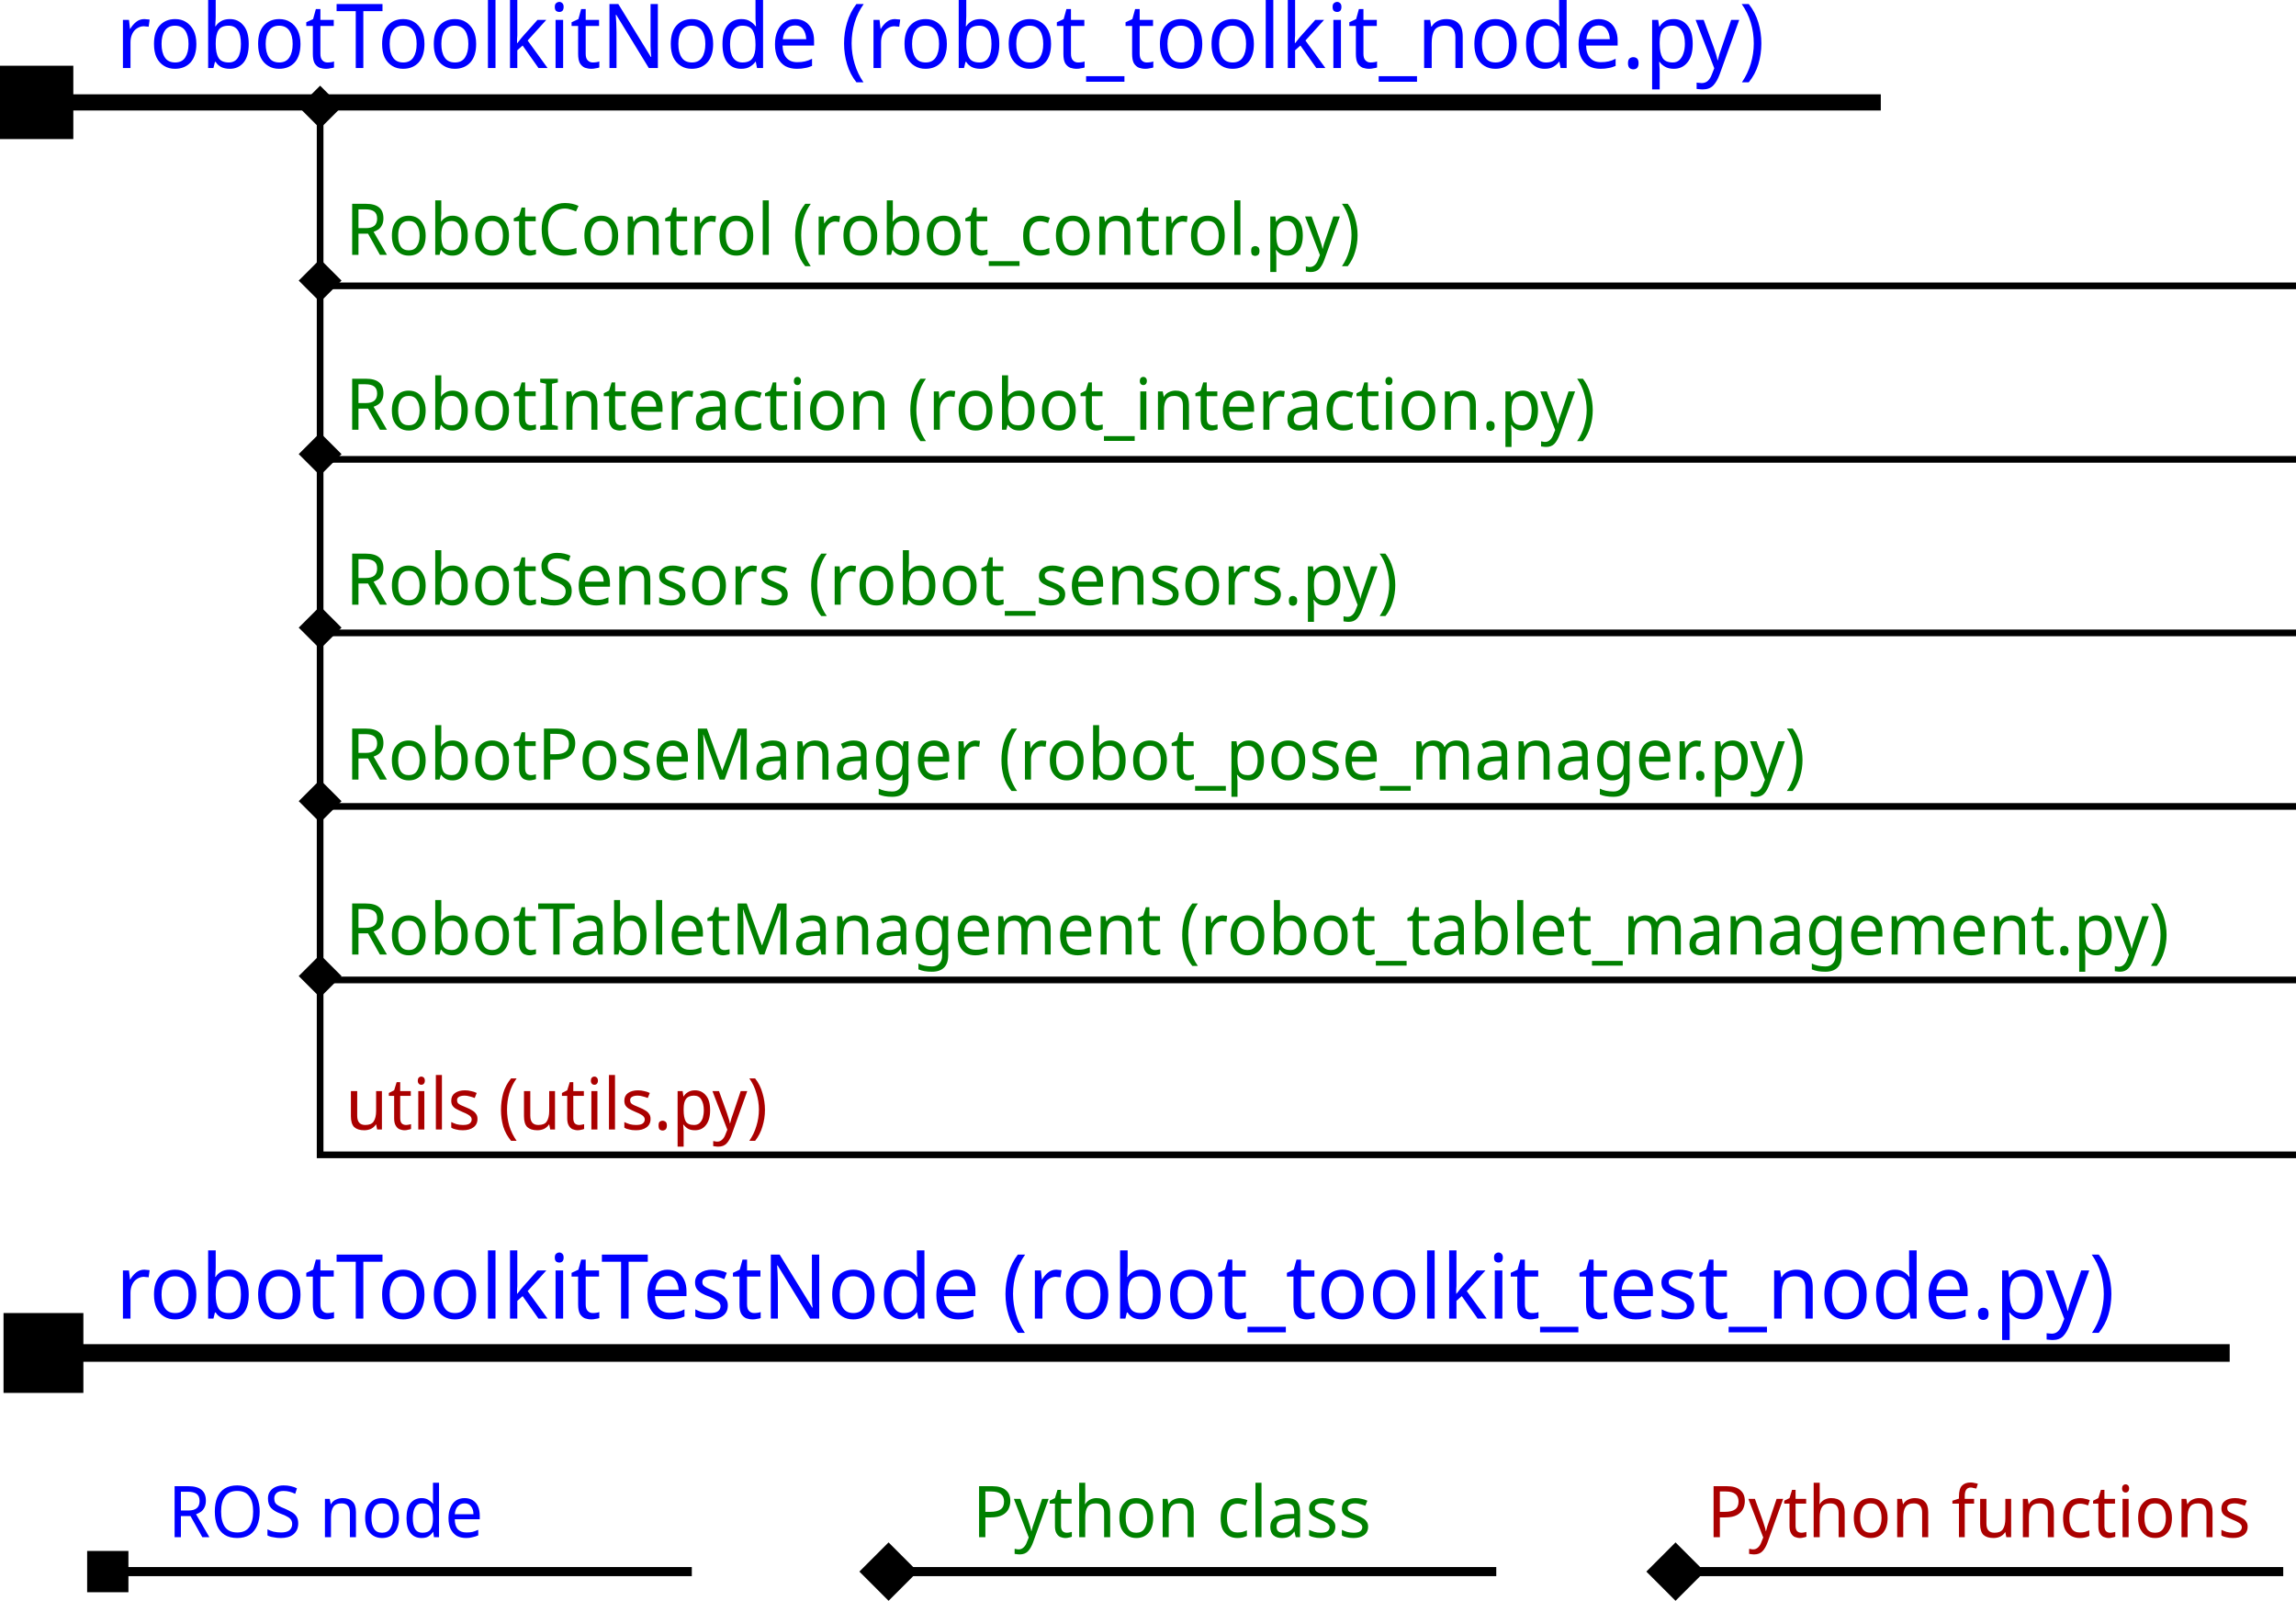
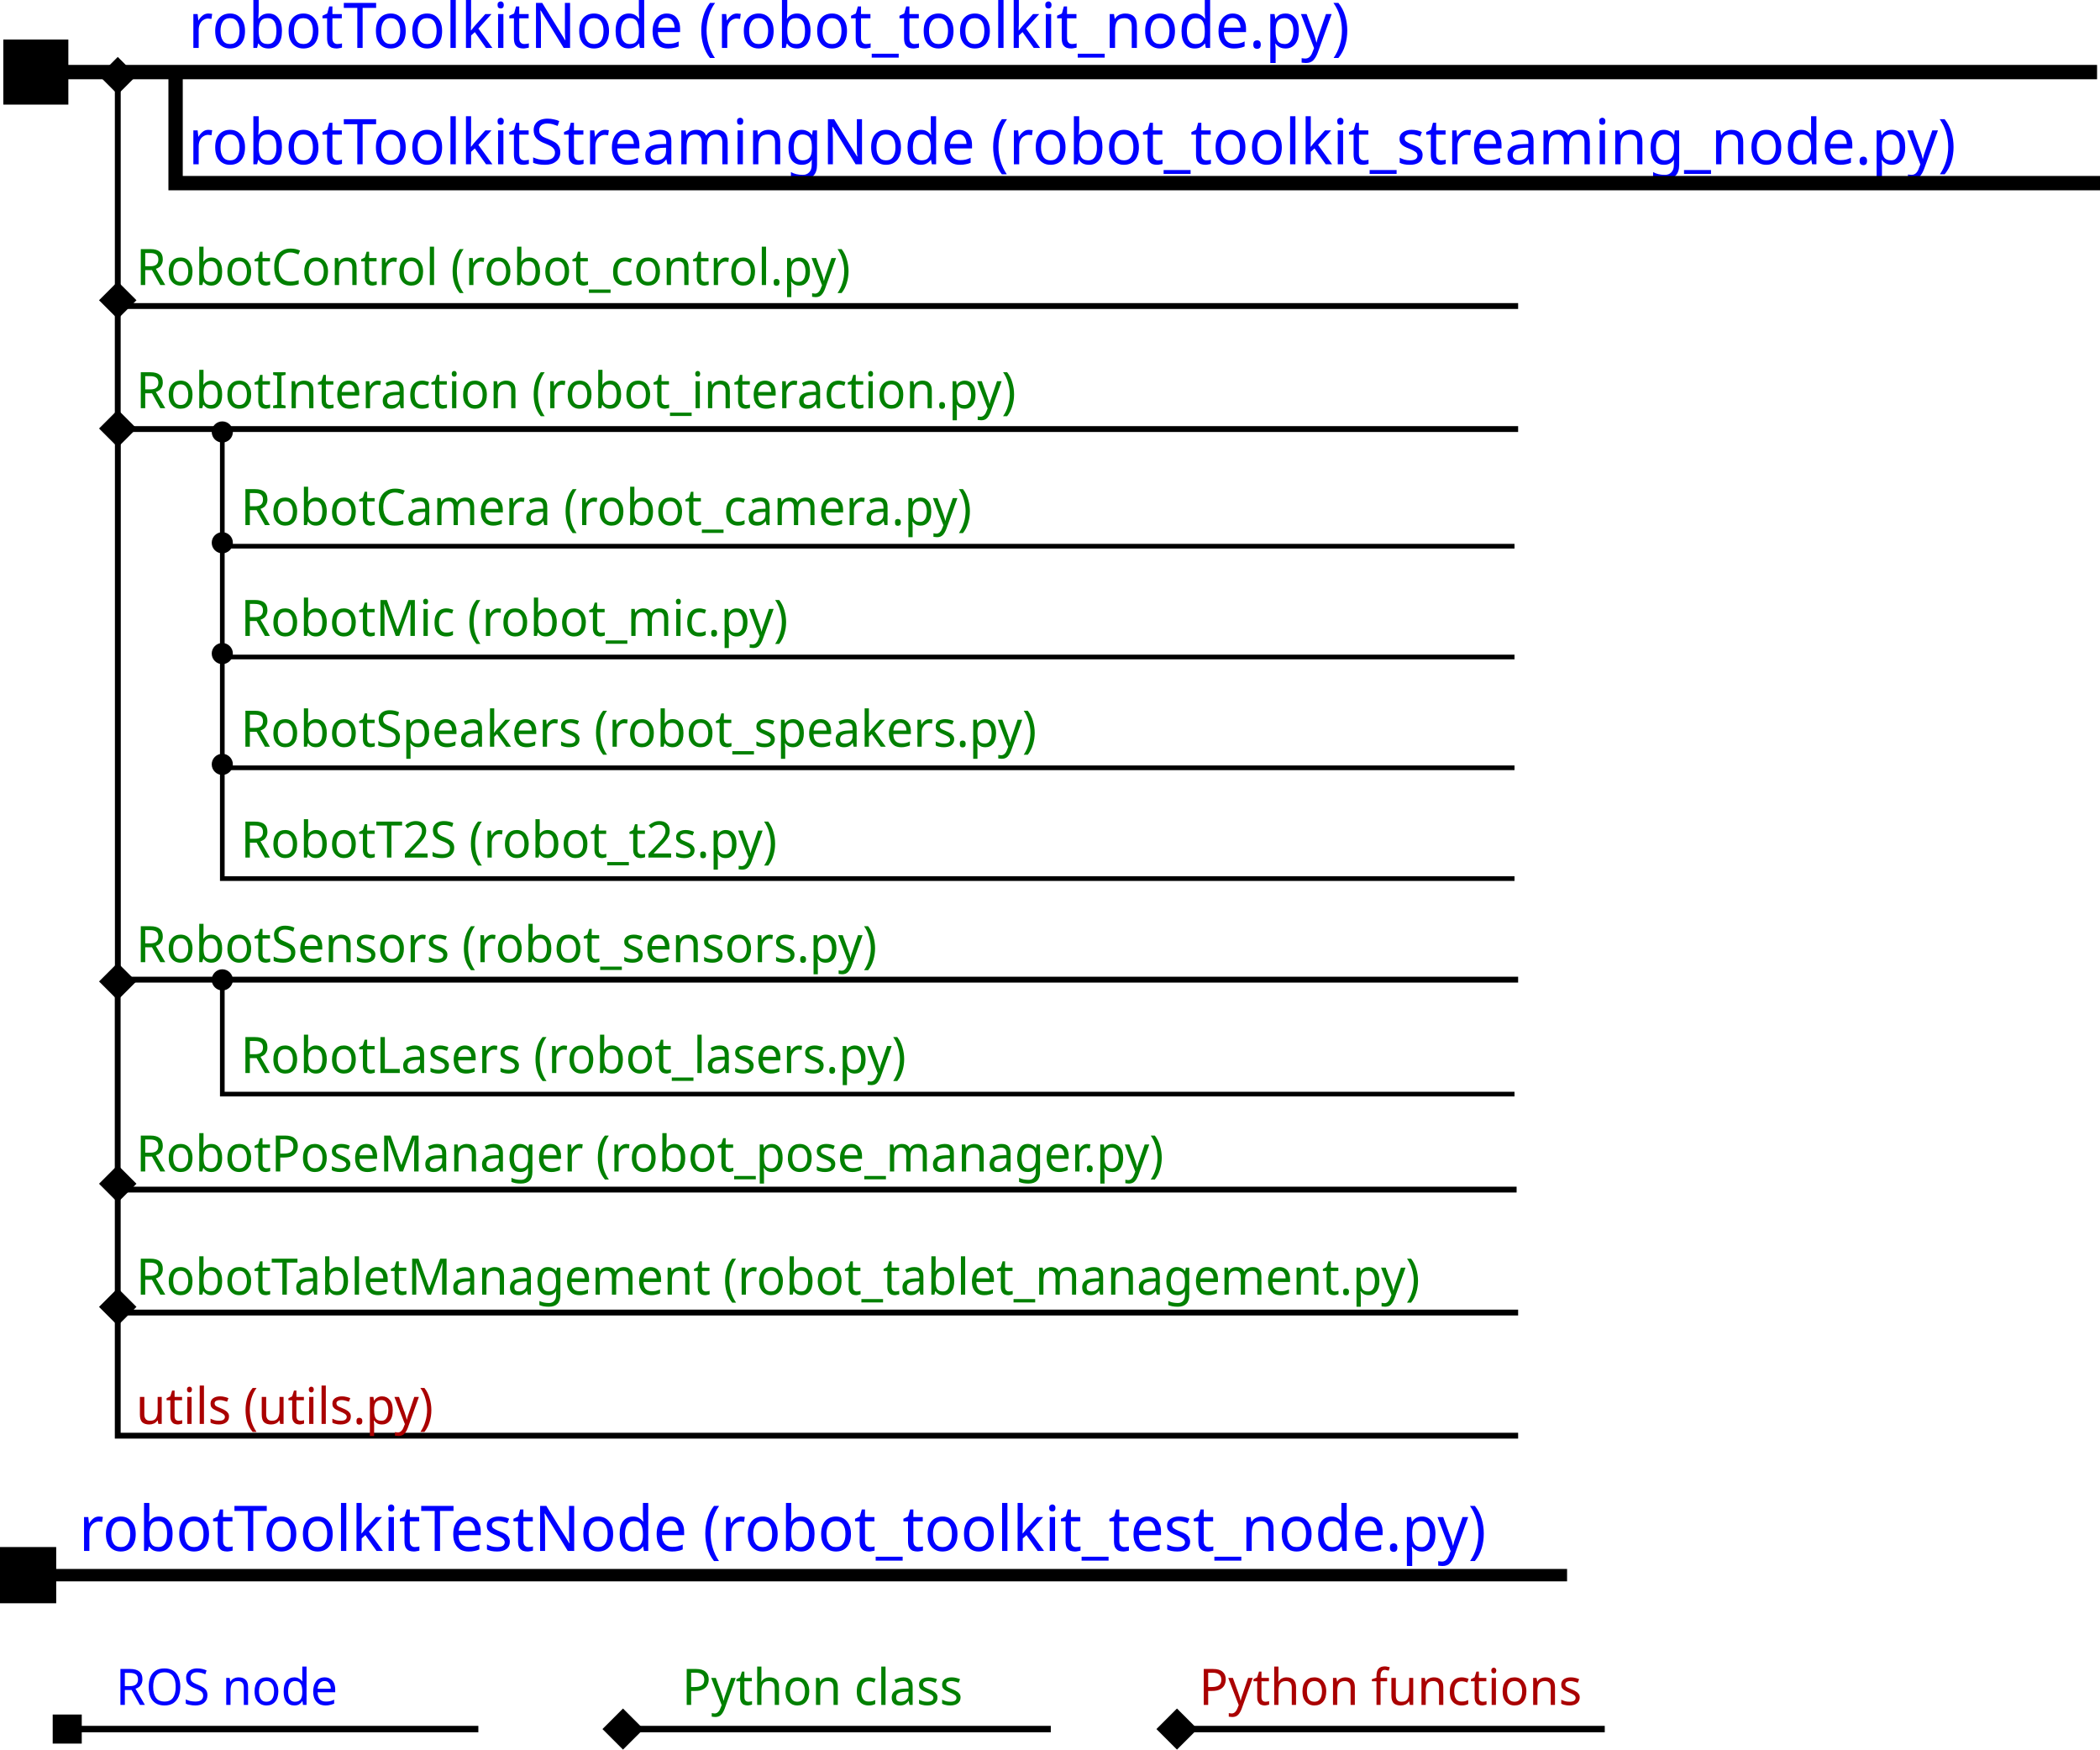
- <svg xmlns="http://www.w3.org/2000/svg" width="138.949mm" height="96.862mm" viewBox="0 0 138.949 96.862" version="1.1" id="svg8">
+ <svg xmlns="http://www.w3.org/2000/svg" width="180.538mm" height="150.39mm" viewBox="0 0 180.538 150.39" version="1.1" id="svg8">
  <defs id="defs2">
+     <marker style="overflow:visible" id="marker5627" refX="0" refY="0" orient="auto">
+       <path transform="matrix(0.4,0,0,0.4,-2.6,0)" style="fill:#000000;fill-opacity:1;fill-rule:evenodd;stroke:#000000;stroke-width:1pt;stroke-opacity:1" d="M 0,-7.071 -7.071,0 0,7.071 7.071,0 Z" id="path5625" />
+     </marker>
+     <marker style="overflow:visible" id="marker4415" refX="0" refY="0" orient="auto">
+       <path transform="matrix(0.4,0,0,0.4,2.96,0.4)" style="fill:#000000;fill-opacity:1;fill-rule:evenodd;stroke:#000000;stroke-width:1pt;stroke-opacity:1" d="m -2.5,-1 c 0,2.76 -2.24,5 -5,5 -2.76,0 -5,-2.24 -5,-5 0,-2.76 2.24,-5 5,-5 2.76,0 5,2.24 5,5 z" id="path4413" />
+     </marker>
+     <marker style="overflow:visible" id="marker3469" refX="0" refY="0" orient="auto">
+       <path transform="matrix(0.4,0,0,0.4,2.96,0.4)" style="fill:#000000;fill-opacity:1;fill-rule:evenodd;stroke:#000000;stroke-width:1pt;stroke-opacity:1" d="m -2.5,-1 c 0,2.76 -2.24,5 -5,5 -2.76,0 -5,-2.24 -5,-5 0,-2.76 2.24,-5 5,-5 2.76,0 5,2.24 5,5 z" id="path3467" />
+     </marker>
+     <marker orient="auto" refY="0" refX="0" id="marker3195" style="overflow:visible">
+       <path id="path3193" d="m -2.5,-1 c 0,2.76 -2.24,5 -5,5 -2.76,0 -5,-2.24 -5,-5 0,-2.76 2.24,-5 5,-5 2.76,0 5,2.24 5,5 z" style="fill:#000000;fill-opacity:1;fill-rule:evenodd;stroke:#000000;stroke-width:1pt;stroke-opacity:1" transform="matrix(0.4,0,0,0.4,2.96,0.4)" />
+     </marker>
+     <marker style="overflow:visible" id="marker2933" refX="0" refY="0" orient="auto">
+       <path transform="matrix(0.4,0,0,0.4,2.96,0.4)" style="fill:#000000;fill-opacity:1;fill-rule:evenodd;stroke:#000000;stroke-width:1pt;stroke-opacity:1" d="m -2.5,-1 c 0,2.76 -2.24,5 -5,5 -2.76,0 -5,-2.24 -5,-5 0,-2.76 2.24,-5 5,-5 2.76,0 5,2.24 5,5 z" id="path2931" />
+     </marker>
+     <marker orient="auto" refY="0" refX="0" id="marker2257" style="overflow:visible">
+       <path id="path2255" d="M 0,-7.071 -7.071,0 0,7.071 7.071,0 Z" style="fill:#000000;fill-opacity:1;fill-rule:evenodd;stroke:#000000;stroke-width:1pt;stroke-opacity:1" transform="matrix(0.4,0,0,0.4,-2.6,0)" />
+     </marker>
+     <marker style="overflow:visible" id="marker1479" refX="0" refY="0" orient="auto">
+       <path transform="matrix(0.4,0,0,0.4,-2.6,0)" style="fill:#000000;fill-opacity:1;fill-rule:evenodd;stroke:#000000;stroke-width:1pt;stroke-opacity:1" d="M 0,-7.071 -7.071,0 0,7.071 7.071,0 Z" id="path1477" />
+     </marker>
+     <marker style="overflow:visible" id="marker973" refX="0" refY="0" orient="auto">
+       <path transform="scale(0.4)" style="fill:#000000;fill-opacity:1;fill-rule:evenodd;stroke:#000000;stroke-width:1pt;stroke-opacity:1" d="M -5,-5 V 5 H 5 V -5 Z" id="path971" />
+     </marker>
    <marker style="overflow:visible" id="marker1626" refX="0" refY="0" orient="auto">
      <path transform="scale(0.4)" style="fill:#000000;fill-opacity:1;fill-rule:evenodd;stroke:#000000;stroke-width:1pt;stroke-opacity:1" d="M -5,-5 V 5 H 5 V -5 Z" id="path1624" />
    </marker>
    <marker style="overflow:visible" id="marker1148" refX="0" refY="0" orient="auto">
      <path transform="matrix(0.4,0,0,0.4,-2.6,0)" style="fill:#000000;fill-opacity:1;fill-rule:evenodd;stroke:#000000;stroke-width:1pt;stroke-opacity:1" d="M 0,-7.071 -7.071,0 0,7.071 7.071,0 Z" id="path1146" />
    </marker>
    <marker style="overflow:visible" id="marker946" refX="0" refY="0" orient="auto">
      <path transform="matrix(0.4,0,0,0.4,-2.6,0)" style="fill:#000000;fill-opacity:1;fill-rule:evenodd;stroke:#000000;stroke-width:1pt;stroke-opacity:1" d="M 0,-7.071 -7.071,0 0,7.071 7.071,0 Z" id="path944" />
    </marker>
    <marker orient="auto" refY="0" refX="0" id="marker4286" style="overflow:visible">
      <path id="path4284" d="M 0,-7.071 -7.071,0 0,7.071 7.071,0 Z" style="fill:#000000;fill-opacity:1;fill-rule:evenodd;stroke:#000000;stroke-width:1pt;stroke-opacity:1" transform="matrix(0.4,0,0,0.4,-2.6,0)" />
    </marker>
    <marker orient="auto" refY="0" refX="0" id="marker3792" style="overflow:visible">
      <path id="path3790" d="M -5,-5 V 5 H 5 V -5 Z" style="fill:#000000;fill-opacity:1;fill-rule:evenodd;stroke:#000000;stroke-width:1pt;stroke-opacity:1" transform="scale(0.4)" />
-     </marker>
-     <marker style="overflow:visible" id="marker2970" refX="0" refY="0" orient="auto">
-       <path transform="scale(0.4)" style="fill:#000000;fill-opacity:1;fill-rule:evenodd;stroke:#000000;stroke-width:1pt;stroke-opacity:1" d="M -5,-5 V 5 H 5 V -5 Z" id="path2968" />
    </marker>
    <marker orient="auto" refY="0" refX="0" id="marker2628" style="overflow:visible">
      <path id="path2626" d="M 0,-7.071 -7.071,0 0,7.071 7.071,0 Z" style="fill:#000000;fill-opacity:1;fill-rule:evenodd;stroke:#000000;stroke-width:1pt;stroke-opacity:1" transform="matrix(0.4,0,0,0.4,-2.6,0)" />
    </marker>
    <marker style="overflow:visible" id="marker2448" refX="0" refY="0" orient="auto">
      <path transform="matrix(0.4,0,0,0.4,-2.6,0)" style="fill:#000000;fill-opacity:1;fill-rule:evenodd;stroke:#000000;stroke-width:1pt;stroke-opacity:1" d="M 0,-7.071 -7.071,0 0,7.071 7.071,0 Z" id="path2446" />
    </marker>
    <marker orient="auto" refY="0" refX="0" id="marker2280" style="overflow:visible">
      <path id="path2278" d="M 0,-7.071 -7.071,0 0,7.071 7.071,0 Z" style="fill:#000000;fill-opacity:1;fill-rule:evenodd;stroke:#000000;stroke-width:1pt;stroke-opacity:1" transform="matrix(0.4,0,0,0.4,-2.6,0)" />
    </marker>
    <marker style="overflow:visible" id="marker2088" refX="0" refY="0" orient="auto">
      <path transform="matrix(0.4,0,0,0.4,-2.6,0)" style="fill:#000000;fill-opacity:1;fill-rule:evenodd;stroke:#000000;stroke-width:1pt;stroke-opacity:1" d="M 0,-7.071 -7.071,0 0,7.071 7.071,0 Z" id="path2086" />
    </marker>
    <marker orient="auto" refY="0" refX="0" id="DiamondMend" style="overflow:visible">
      <path id="path914" d="M 0,-7.071 -7.071,0 0,7.071 7.071,0 Z" style="fill:#000000;fill-opacity:1;fill-rule:evenodd;stroke:#000000;stroke-width:1pt;stroke-opacity:1" transform="matrix(0.4,0,0,0.4,-2.6,0)" />
    </marker>
    <marker orient="auto" refY="0" refX="0" id="SquareM" style="overflow:visible">
      <path id="path887" d="M -5,-5 V 5 H 5 V -5 Z" style="fill:#000000;fill-opacity:1;fill-rule:evenodd;stroke:#000000;stroke-width:1pt;stroke-opacity:1" transform="scale(0.4)" />
    </marker>
    <marker orient="auto" refY="0" refX="0" id="SquareL" style="overflow:visible">
      <path id="path884" d="M -5,-5 V 5 H 5 V -5 Z" style="fill:#000000;fill-opacity:1;fill-rule:evenodd;stroke:#000000;stroke-width:1pt;stroke-opacity:1" transform="scale(0.8)" />
    </marker>
    <marker orient="auto" refY="0" refX="0" id="DotM" style="overflow:visible">
      <path id="path878" d="m -2.5,-1 c 0,2.76 -2.24,5 -5,5 -2.76,0 -5,-2.24 -5,-5 0,-2.76 2.24,-5 5,-5 2.76,0 5,2.24 5,5 z" style="fill:#000000;fill-opacity:1;fill-rule:evenodd;stroke:#000000;stroke-width:1pt;stroke-opacity:1" transform="matrix(0.4,0,0,0.4,2.96,0.4)" />
    </marker>
    <marker orient="auto" refY="0" refX="0" id="DotL" style="overflow:visible">
      <path id="path875" d="m -2.5,-1 c 0,2.76 -2.24,5 -5,5 -2.76,0 -5,-2.24 -5,-5 0,-2.76 2.24,-5 5,-5 2.76,0 5,2.24 5,5 z" style="fill:#000000;fill-opacity:1;fill-rule:evenodd;stroke:#000000;stroke-width:1pt;stroke-opacity:1" transform="matrix(0.8,0,0,0.8,5.92,0.8)" />
    </marker>
  </defs>
-   <g id="layer1" transform="translate(-28.66489,-10.43765)">
-     <path style="fill:none;stroke:#000000;stroke-width:0.979;stroke-linecap:butt;stroke-linejoin:miter;stroke-miterlimit:4;stroke-dasharray:none;stroke-opacity:1;marker-start:url(#SquareM)" d="M 30.883,16.634 H 142.487" id="path812" />
-     <text xml:space="preserve" style="font-style:normal;font-variant:normal;font-weight:normal;font-stretch:normal;font-size:5.292px;line-height:1.25;font-family:sans-serif;-inkscape-font-specification:'sans-serif, Normal';font-variant-ligatures:normal;font-variant-caps:normal;font-variant-numeric:normal;font-feature-settings:normal;text-align:start;letter-spacing:0px;word-spacing:0px;writing-mode:lr-tb;text-anchor:start;fill:#0000ff;fill-opacity:1;stroke:none;stroke-width:0.157" x="36.519" y="14.213" id="text1274" transform="scale(0.9765095,1.024056)">
-       <tspan id="tspan1540" x="36.519" y="14.213">robotToolkitNode (robot_toolkit_node.py)</tspan>
+   <g id="layer1" transform="translate(-28.87938,-10.88489)">
+     <path style="fill:none;stroke:#000000;stroke-width:1.233;stroke-linecap:butt;stroke-linejoin:miter;stroke-miterlimit:4;stroke-dasharray:none;stroke-opacity:1;marker-start:url(#SquareM)" d="M 31.96,17.081 H 209.165" id="path812" />
+     <text xml:space="preserve" style="font-style:normal;font-variant:normal;font-weight:normal;font-stretch:normal;font-size:5.293px;line-height:1.25;font-family:sans-serif;-inkscape-font-specification:'sans-serif, Normal';font-variant-ligatures:normal;font-variant-caps:normal;font-variant-numeric:normal;font-feature-settings:normal;text-align:start;letter-spacing:0px;word-spacing:0px;writing-mode:lr-tb;text-anchor:start;fill:#0000ff;fill-opacity:1;stroke:none;stroke-width:0.157" x="46.133" y="14.653" id="text1274" transform="scale(0.9767509,1.023802)">
+       <tspan id="tspan1540" x="46.133" y="14.653" style="stroke-width:0.157">robotToolkitNode (robot_toolkit_node.py)</tspan>
    </text>
-     <path style="fill:none;stroke:#000000;stroke-width:0.404px;stroke-linecap:butt;stroke-linejoin:miter;stroke-opacity:1;marker-start:url(#DiamondMend)" d="m 48.038,17.967 v 9.767 H 167.614" id="path1530" />
-     <text transform="scale(0.9765095,1.024056)" id="text1534" y="25.252" x="50.774" style="font-style:normal;font-variant:normal;font-weight:normal;font-stretch:normal;font-size:4.233px;line-height:1.25;font-family:sans-serif;-inkscape-font-specification:'sans-serif, Normal';font-variant-ligatures:normal;font-variant-caps:normal;font-variant-numeric:normal;font-feature-settings:normal;text-align:start;letter-spacing:0px;word-spacing:0px;writing-mode:lr-tb;text-anchor:start;fill:#008000;fill-opacity:1;stroke:none;stroke-width:0.157" xml:space="preserve">
-       <tspan id="tspan1538" x="50.774" y="25.252">RobotControl (robot_control.py)</tspan>
+     <path style="fill:none;stroke:#000000;stroke-width:0.503;stroke-linecap:butt;stroke-linejoin:miter;stroke-miterlimit:4;stroke-dasharray:none;stroke-opacity:1;marker-start:url(#DiamondMend)" d="M 39.005,18.698 V 37.19 h 120.389" id="path1530" />
+     <text transform="scale(0.9765095,1.024056)" id="text1534" y="34.553" x="41.562" style="font-style:normal;font-variant:normal;font-weight:normal;font-stretch:normal;font-size:4.233px;line-height:1.25;font-family:sans-serif;-inkscape-font-specification:'sans-serif, Normal';font-variant-ligatures:normal;font-variant-caps:normal;font-variant-numeric:normal;font-feature-settings:normal;text-align:start;letter-spacing:0px;word-spacing:0px;writing-mode:lr-tb;text-anchor:start;fill:#008000;fill-opacity:1;stroke:none;stroke-width:0.157" xml:space="preserve">
+       <tspan id="tspan1538" x="41.562" y="34.553">RobotControl (robot_control.py)</tspan>
    </text>
-     <path id="path2080" d="M 48.038,28.466 V 38.233 H 167.614" style="fill:none;stroke:#000000;stroke-width:0.404px;stroke-linecap:butt;stroke-linejoin:miter;stroke-opacity:1;marker-start:url(#marker2088)" />
-     <text xml:space="preserve" style="font-style:normal;font-variant:normal;font-weight:normal;font-stretch:normal;font-size:4.233px;line-height:1.25;font-family:sans-serif;-inkscape-font-specification:'sans-serif, Normal';font-variant-ligatures:normal;font-variant-caps:normal;font-variant-numeric:normal;font-feature-settings:normal;text-align:start;letter-spacing:0px;word-spacing:0px;writing-mode:lr-tb;text-anchor:start;fill:#008000;fill-opacity:1;stroke:none;stroke-width:0.157" x="50.774" y="35.587" id="text2084" transform="scale(0.9765095,1.024056)">
-       <tspan id="tspan2258" x="50.774" y="35.587">RobotInteraction (robot_interaction.py)</tspan>
+     <path id="path2080" d="m 39.002,37.999 v 9.766 H 159.394" style="fill:none;stroke:#000000;stroke-width:0.502;stroke-linecap:butt;stroke-linejoin:miter;stroke-miterlimit:4;stroke-dasharray:none;stroke-opacity:1;marker-start:url(#marker2088)" />
+     <text xml:space="preserve" style="font-style:normal;font-variant:normal;font-weight:normal;font-stretch:normal;font-size:4.233px;line-height:1.25;font-family:sans-serif;-inkscape-font-specification:'sans-serif, Normal';font-variant-ligatures:normal;font-variant-caps:normal;font-variant-numeric:normal;font-feature-settings:normal;text-align:start;letter-spacing:0px;word-spacing:0px;writing-mode:lr-tb;text-anchor:start;fill:#008000;fill-opacity:1;stroke:none;stroke-width:0.157" x="41.562" y="44.888" id="text2084" transform="scale(0.9765095,1.024056)">
+       <tspan id="tspan2258" x="41.562" y="44.888">RobotInteraction (robot_interaction.py)</tspan>
    </text>
-     <path style="fill:none;stroke:#000000;stroke-width:0.404px;stroke-linecap:butt;stroke-linejoin:miter;stroke-opacity:1;marker-start:url(#marker2280)" d="m 48.038,38.966 v 9.767 H 167.614" id="path2272" />
-     <text transform="scale(0.9765095,1.024056)" id="text2276" y="45.921" x="50.774" style="font-style:normal;font-variant:normal;font-weight:normal;font-stretch:normal;font-size:4.233px;line-height:1.25;font-family:sans-serif;-inkscape-font-specification:'sans-serif, Normal';font-variant-ligatures:normal;font-variant-caps:normal;font-variant-numeric:normal;font-feature-settings:normal;text-align:start;letter-spacing:0px;word-spacing:0px;writing-mode:lr-tb;text-anchor:start;fill:#008000;fill-opacity:1;stroke:none;stroke-width:0.157" xml:space="preserve">
-       <tspan id="tspan2612" x="50.774" y="45.921">RobotSensors (robot_sensors.py)</tspan>
+     <path style="fill:none;stroke:#000000;stroke-width:0.504;stroke-linecap:butt;stroke-linejoin:miter;stroke-miterlimit:4;stroke-dasharray:none;stroke-opacity:1;marker-start:url(#marker2280)" d="M 39.011,49.027 V 95.092 H 159.394" id="path2272" />
+     <text transform="scale(0.9765095,1.024056)" id="text2276" y="91.394" x="41.562" style="font-style:normal;font-variant:normal;font-weight:normal;font-stretch:normal;font-size:4.233px;line-height:1.25;font-family:sans-serif;-inkscape-font-specification:'sans-serif, Normal';font-variant-ligatures:normal;font-variant-caps:normal;font-variant-numeric:normal;font-feature-settings:normal;text-align:start;letter-spacing:0px;word-spacing:0px;writing-mode:lr-tb;text-anchor:start;fill:#008000;fill-opacity:1;stroke:none;stroke-width:0.157" xml:space="preserve">
+       <tspan id="tspan2612" x="41.562" y="91.394">RobotSensors (robot_sensors.py)</tspan>
    </text>
-     <path id="path2440" d="m 48.038,49.466 v 9.767 H 167.614" style="fill:none;stroke:#000000;stroke-width:0.404px;stroke-linecap:butt;stroke-linejoin:miter;stroke-opacity:1;marker-start:url(#marker2448)" />
-     <text xml:space="preserve" style="font-style:normal;font-variant:normal;font-weight:normal;font-stretch:normal;font-size:4.233px;line-height:1.25;font-family:sans-serif;-inkscape-font-specification:'sans-serif, Normal';font-variant-ligatures:normal;font-variant-caps:normal;font-variant-numeric:normal;font-feature-settings:normal;text-align:start;letter-spacing:0px;word-spacing:0px;writing-mode:lr-tb;text-anchor:start;fill:#008000;fill-opacity:1;stroke:none;stroke-width:0.157" x="50.774" y="56.256" id="text2444" transform="scale(0.9765095,1.024056)">
-       <tspan id="tspan4372" x="50.774" y="56.256">RobotPoseManager (robot_pose_manager.py)</tspan>
+     <path id="path2440" d="m 38.997,96.549 v 16.589 H 159.263" style="fill:none;stroke:#000000;stroke-width:0.5;stroke-linecap:butt;stroke-linejoin:miter;stroke-miterlimit:4;stroke-dasharray:none;stroke-opacity:1;marker-start:url(#marker2448)" />
+     <text xml:space="preserve" style="font-style:normal;font-variant:normal;font-weight:normal;font-stretch:normal;font-size:4.233px;line-height:1.25;font-family:sans-serif;-inkscape-font-specification:'sans-serif, Normal';font-variant-ligatures:normal;font-variant-caps:normal;font-variant-numeric:normal;font-feature-settings:normal;text-align:start;letter-spacing:0px;word-spacing:0px;writing-mode:lr-tb;text-anchor:start;fill:#008000;fill-opacity:1;stroke:none;stroke-width:0.157" x="41.562" y="108.963" id="text2444" transform="scale(0.9765095,1.024056)">
+       <tspan id="tspan4372" x="41.562" y="108.963">RobotPoseManager (robot_pose_manager.py)</tspan>
    </text>
-     <path style="fill:none;stroke:#000000;stroke-width:0.404px;stroke-linecap:butt;stroke-linejoin:miter;stroke-opacity:1;marker-start:url(#marker2628)" d="m 48.038,59.966 v 9.767 H 167.614" id="path2620" />
-     <text transform="scale(0.9765095,1.024056)" id="text2624" y="66.591" x="50.774" style="font-style:normal;font-variant:normal;font-weight:normal;font-stretch:normal;font-size:4.233px;line-height:1.25;font-family:sans-serif;-inkscape-font-specification:'sans-serif, Normal';font-variant-ligatures:normal;font-variant-caps:normal;font-variant-numeric:normal;font-feature-settings:normal;text-align:start;letter-spacing:0px;word-spacing:0px;writing-mode:lr-tb;text-anchor:start;fill:#008000;fill-opacity:1;stroke:none;stroke-width:0.157" xml:space="preserve">
-       <tspan id="tspan2804" x="50.774" y="66.591">RobotTabletManagement (robot_tablet_management.py)</tspan>
+     <path style="fill:none;stroke:#000000;stroke-width:0.502;stroke-linecap:butt;stroke-linejoin:miter;stroke-miterlimit:4;stroke-dasharray:none;stroke-opacity:1;marker-start:url(#marker2628)" d="m 39.002,113.942 v 9.766 H 159.394" id="path2620" />
+     <text transform="scale(0.9765095,1.024056)" id="text2624" y="119.298" x="41.562" style="font-style:normal;font-variant:normal;font-weight:normal;font-stretch:normal;font-size:4.233px;line-height:1.25;font-family:sans-serif;-inkscape-font-specification:'sans-serif, Normal';font-variant-ligatures:normal;font-variant-caps:normal;font-variant-numeric:normal;font-feature-settings:normal;text-align:start;letter-spacing:0px;word-spacing:0px;writing-mode:lr-tb;text-anchor:start;fill:#008000;fill-opacity:1;stroke:none;stroke-width:0.157" xml:space="preserve">
+       <tspan id="tspan2804" x="41.562" y="119.298">RobotTabletManagement (robot_tablet_management.py)</tspan>
    </text>
-     <path id="path2962" d="M 35.188,105.534 H 70.532" style="fill:none;stroke:#000000;stroke-width:0.551;stroke-linecap:butt;stroke-linejoin:miter;stroke-miterlimit:4;stroke-dasharray:none;stroke-opacity:1;marker-start:url(#marker2970)" />
-     <text transform="scale(0.9765095,1.024056)" id="text2966" y="101.025" x="39.771" style="font-style:normal;font-variant:normal;font-weight:normal;font-stretch:normal;font-size:4.233px;line-height:1.25;font-family:sans-serif;-inkscape-font-specification:'sans-serif, Normal';font-variant-ligatures:normal;font-variant-caps:normal;font-variant-numeric:normal;font-feature-settings:normal;text-align:start;letter-spacing:0px;word-spacing:0px;writing-mode:lr-tb;text-anchor:start;fill:#0000ff;fill-opacity:1;stroke:none;stroke-width:0.157" xml:space="preserve">
-       <tspan id="tspan4270" x="39.771" y="101.025">ROS node</tspan>
+     <text transform="scale(0.9765095,1.024056)" id="text2966" y="153.732" x="39.771" style="font-style:normal;font-variant:normal;font-weight:normal;font-stretch:normal;font-size:4.233px;line-height:1.25;font-family:sans-serif;-inkscape-font-specification:'sans-serif, Normal';font-variant-ligatures:normal;font-variant-caps:normal;font-variant-numeric:normal;font-feature-settings:normal;text-align:start;letter-spacing:0px;word-spacing:0px;writing-mode:lr-tb;text-anchor:start;fill:#0000ff;fill-opacity:1;stroke:none;stroke-width:0.157" xml:space="preserve">
+       <tspan id="tspan4270" x="39.771" y="153.732">ROS node</tspan>
    </text>
-     <path style="fill:none;stroke:#000000;stroke-width:0.551;stroke-linecap:butt;stroke-linejoin:miter;stroke-miterlimit:4;stroke-dasharray:none;stroke-opacity:1;marker-start:url(#marker4286)" d="M 83.872,105.534 H 119.216" id="path3784" />
-     <text xml:space="preserve" style="font-style:normal;font-variant:normal;font-weight:normal;font-stretch:normal;font-size:4.233px;line-height:1.25;font-family:sans-serif;-inkscape-font-specification:'sans-serif, Normal';font-variant-ligatures:normal;font-variant-caps:normal;font-variant-numeric:normal;font-feature-settings:normal;text-align:start;letter-spacing:0px;word-spacing:0px;writing-mode:lr-tb;text-anchor:start;fill:#008000;fill-opacity:1;stroke:none;stroke-width:0.157" x="89.625" y="101.025" id="text3788" transform="scale(0.9765095,1.024056)">
-       <tspan id="tspan4268" x="89.625" y="101.025">Python class</tspan>
+     <path style="fill:none;stroke:#000000;stroke-width:0.551;stroke-linecap:butt;stroke-linejoin:miter;stroke-miterlimit:4;stroke-dasharray:none;stroke-opacity:1;marker-start:url(#marker4286)" d="M 83.872,159.509 H 119.216" id="path3784" />
+     <text xml:space="preserve" style="font-style:normal;font-variant:normal;font-weight:normal;font-stretch:normal;font-size:4.233px;line-height:1.25;font-family:sans-serif;-inkscape-font-specification:'sans-serif, Normal';font-variant-ligatures:normal;font-variant-caps:normal;font-variant-numeric:normal;font-feature-settings:normal;text-align:start;letter-spacing:0px;word-spacing:0px;writing-mode:lr-tb;text-anchor:start;fill:#008000;fill-opacity:1;stroke:none;stroke-width:0.157" x="89.625" y="153.732" id="text3788" transform="scale(0.9765095,1.024056)">
+       <tspan id="tspan4268" x="89.625" y="153.732">Python class</tspan>
    </text>
-     <path id="path938" d="m 48.038,70.549 v 9.767 H 167.614" style="fill:none;stroke:#000000;stroke-width:0.404px;stroke-linecap:butt;stroke-linejoin:miter;stroke-opacity:1;marker-start:url(#marker946)" />
-     <text xml:space="preserve" style="font-style:normal;font-variant:normal;font-weight:normal;font-stretch:normal;font-size:4.233px;line-height:1.25;font-family:sans-serif;-inkscape-font-specification:'sans-serif, Normal';font-variant-ligatures:normal;font-variant-caps:normal;font-variant-numeric:normal;font-feature-settings:normal;text-align:start;letter-spacing:0px;word-spacing:0px;writing-mode:lr-tb;text-anchor:start;fill:#aa0000;fill-opacity:1;stroke:none;stroke-width:0.157" x="50.774" y="76.926" id="text942" transform="scale(0.9765095,1.024056)">
-       <tspan y="76.926" x="50.774" id="tspan940">utils (utils.py)</tspan>
+     <path id="path938" d="m 39.002,124.525 v 9.766 H 159.394" style="fill:none;stroke:#000000;stroke-width:0.502;stroke-linecap:butt;stroke-linejoin:miter;stroke-miterlimit:4;stroke-dasharray:none;stroke-opacity:1;marker-start:url(#marker946)" />
+     <text xml:space="preserve" style="font-style:normal;font-variant:normal;font-weight:normal;font-stretch:normal;font-size:4.233px;line-height:1.25;font-family:sans-serif;-inkscape-font-specification:'sans-serif, Normal';font-variant-ligatures:normal;font-variant-caps:normal;font-variant-numeric:normal;font-feature-settings:normal;text-align:start;letter-spacing:0px;word-spacing:0px;writing-mode:lr-tb;text-anchor:start;fill:#aa0000;fill-opacity:1;stroke:none;stroke-width:0.157" x="41.562" y="130.15" id="text942" transform="scale(0.9765095,1.024056)">
+       <tspan y="130.15" x="41.562" id="tspan940">utils (utils.py)</tspan>
    </text>
-     <path id="path1140" d="m 131.497,105.534 h 35.344" style="fill:none;stroke:#000000;stroke-width:0.551;stroke-linecap:butt;stroke-linejoin:miter;stroke-miterlimit:4;stroke-dasharray:none;stroke-opacity:1;marker-start:url(#marker1148)" />
-     <text transform="scale(0.9765095,1.024056)" id="text1144" y="101.025" x="135.144" style="font-style:normal;font-variant:normal;font-weight:normal;font-stretch:normal;font-size:4.233px;line-height:1.25;font-family:sans-serif;-inkscape-font-specification:'sans-serif, Normal';font-variant-ligatures:normal;font-variant-caps:normal;font-variant-numeric:normal;font-feature-settings:normal;text-align:start;letter-spacing:0px;word-spacing:0px;writing-mode:lr-tb;text-anchor:start;fill:#aa0000;fill-opacity:1;stroke:none;stroke-width:0.157" xml:space="preserve">
-       <tspan y="101.025" x="135.144" id="tspan1142">Python functions</tspan>
+     <path id="path1140" d="m 131.497,159.509 h 35.344" style="fill:none;stroke:#000000;stroke-width:0.551;stroke-linecap:butt;stroke-linejoin:miter;stroke-miterlimit:4;stroke-dasharray:none;stroke-opacity:1;marker-start:url(#marker1148)" />
+     <text transform="scale(0.9765095,1.024056)" id="text1144" y="153.732" x="135.144" style="font-style:normal;font-variant:normal;font-weight:normal;font-stretch:normal;font-size:4.233px;line-height:1.25;font-family:sans-serif;-inkscape-font-specification:'sans-serif, Normal';font-variant-ligatures:normal;font-variant-caps:normal;font-variant-numeric:normal;font-feature-settings:normal;text-align:start;letter-spacing:0px;word-spacing:0px;writing-mode:lr-tb;text-anchor:start;fill:#aa0000;fill-opacity:1;stroke:none;stroke-width:0.157" xml:space="preserve">
+       <tspan y="153.732" x="135.144" id="tspan1142">Python functions</tspan>
    </text>
-     <path id="path1618" d="M 31.295,92.305 H 163.601" style="fill:none;stroke:#000000;stroke-width:1.066;stroke-linecap:butt;stroke-linejoin:miter;stroke-miterlimit:4;stroke-dasharray:none;stroke-opacity:1;marker-start:url(#marker1626)" />
-     <text transform="scale(0.9765095,1.024056)" id="text1622" y="88.106" x="36.519" style="font-style:normal;font-variant:normal;font-weight:normal;font-stretch:normal;font-size:5.292px;line-height:1.25;font-family:sans-serif;-inkscape-font-specification:'sans-serif, Normal';font-variant-ligatures:normal;font-variant-caps:normal;font-variant-numeric:normal;font-feature-settings:normal;text-align:start;letter-spacing:0px;word-spacing:0px;writing-mode:lr-tb;text-anchor:start;fill:#0000ff;fill-opacity:1;stroke:none;stroke-width:0.157" xml:space="preserve">
-       <tspan y="88.106" x="36.519" id="tspan1620">robotToolkitTestNode (robot_toolkit_test_node.py)</tspan>
+     <path id="path1618" d="M 31.295,146.28 H 163.601" style="fill:none;stroke:#000000;stroke-width:1.066;stroke-linecap:butt;stroke-linejoin:miter;stroke-miterlimit:4;stroke-dasharray:none;stroke-opacity:1;marker-start:url(#marker1626)" />
+     <text transform="scale(0.9765095,1.024056)" id="text1622" y="140.813" x="36.519" style="font-style:normal;font-variant:normal;font-weight:normal;font-stretch:normal;font-size:5.292px;line-height:1.25;font-family:sans-serif;-inkscape-font-specification:'sans-serif, Normal';font-variant-ligatures:normal;font-variant-caps:normal;font-variant-numeric:normal;font-feature-settings:normal;text-align:start;letter-spacing:0px;word-spacing:0px;writing-mode:lr-tb;text-anchor:start;fill:#0000ff;fill-opacity:1;stroke:none;stroke-width:0.157" xml:space="preserve">
+       <tspan y="140.813" x="36.519" id="tspan1620">robotToolkitTestNode (robot_toolkit_test_node.py)</tspan>
    </text>
+     <text transform="scale(0.9767509,1.023802)" id="text969" y="24.42" x="46.133" style="font-style:normal;font-variant:normal;font-weight:normal;font-stretch:normal;font-size:5.293px;line-height:1.25;font-family:sans-serif;-inkscape-font-specification:'sans-serif, Normal';font-variant-ligatures:normal;font-variant-caps:normal;font-variant-numeric:normal;font-feature-settings:normal;text-align:start;letter-spacing:0px;word-spacing:0px;writing-mode:lr-tb;text-anchor:start;fill:#0000ff;fill-opacity:1;stroke:none;stroke-width:0.157" xml:space="preserve">
+       <tspan y="24.42" x="46.133" id="tspan967" style="stroke-width:0.157">robotToolkitStreamingNode (robot_toolkit_streaming_node.py)</tspan>
+     </text>
+     <path id="path1475" d="m 43.975,16.964 v 9.662 H 209.417" style="fill:none;stroke:#000000;stroke-width:1.233;stroke-linecap:butt;stroke-linejoin:miter;stroke-miterlimit:4;stroke-dasharray:none;stroke-opacity:1" />
+     <path style="fill:none;stroke:#000000;stroke-width:0.401;stroke-linecap:butt;stroke-linejoin:miter;stroke-miterlimit:4;stroke-dasharray:none;stroke-opacity:1;marker-start:url(#DotM)" d="m 47.991,48.031 v 9.803 H 159.082" id="path2249" />
+     <text transform="scale(0.9765095,1.024056)" id="text2253" y="54.706" x="50.774" style="font-style:normal;font-variant:normal;font-weight:normal;font-stretch:normal;font-size:4.233px;line-height:1.25;font-family:sans-serif;-inkscape-font-specification:'sans-serif, Normal';font-variant-ligatures:normal;font-variant-caps:normal;font-variant-numeric:normal;font-feature-settings:normal;text-align:start;letter-spacing:0px;word-spacing:0px;writing-mode:lr-tb;text-anchor:start;fill:#008000;fill-opacity:1;stroke:none;stroke-width:0.157" xml:space="preserve">
+       <tspan y="54.706" x="50.774" id="tspan2251">RobotCamera (robot_camera.py)</tspan>
+     </text>
+     <path id="path2925" d="m 47.991,57.555 v 9.803 H 159.082" style="fill:none;stroke:#000000;stroke-width:0.401;stroke-linecap:butt;stroke-linejoin:miter;stroke-miterlimit:4;stroke-dasharray:none;stroke-opacity:1;marker-start:url(#marker2933)" />
+     <text xml:space="preserve" style="font-style:normal;font-variant:normal;font-weight:normal;font-stretch:normal;font-size:4.233px;line-height:1.25;font-family:sans-serif;-inkscape-font-specification:'sans-serif, Normal';font-variant-ligatures:normal;font-variant-caps:normal;font-variant-numeric:normal;font-feature-settings:normal;text-align:start;letter-spacing:0px;word-spacing:0px;writing-mode:lr-tb;text-anchor:start;fill:#008000;fill-opacity:1;stroke:none;stroke-width:0.157" x="50.774" y="64.007" id="text2929" transform="scale(0.9765095,1.024056)">
+       <tspan id="tspan2927" x="50.774" y="64.007">RobotMic (robot_mic.py)</tspan>
+     </text>
+     <path style="fill:none;stroke:#000000;stroke-width:0.401;stroke-linecap:butt;stroke-linejoin:miter;stroke-miterlimit:4;stroke-dasharray:none;stroke-opacity:1;marker-start:url(#marker3195)" d="m 47.991,67.079 v 9.803 H 159.082" id="path3187" />
+     <text transform="scale(0.9765095,1.024056)" id="text3191" y="73.308" x="50.774" style="font-style:normal;font-variant:normal;font-weight:normal;font-stretch:normal;font-size:4.233px;line-height:1.25;font-family:sans-serif;-inkscape-font-specification:'sans-serif, Normal';font-variant-ligatures:normal;font-variant-caps:normal;font-variant-numeric:normal;font-feature-settings:normal;text-align:start;letter-spacing:0px;word-spacing:0px;writing-mode:lr-tb;text-anchor:start;fill:#008000;fill-opacity:1;stroke:none;stroke-width:0.157" xml:space="preserve">
+       <tspan y="73.308" x="50.774" id="tspan3189">RobotSpeakers (robot_speakers.py)</tspan>
+     </text>
+     <path id="path3461" d="m 47.991,76.604 v 9.803 H 159.082" style="fill:none;stroke:#000000;stroke-width:0.401;stroke-linecap:butt;stroke-linejoin:miter;stroke-miterlimit:4;stroke-dasharray:none;stroke-opacity:1;marker-start:url(#marker3469)" />
+     <text xml:space="preserve" style="font-style:normal;font-variant:normal;font-weight:normal;font-stretch:normal;font-size:4.233px;line-height:1.25;font-family:sans-serif;-inkscape-font-specification:'sans-serif, Normal';font-variant-ligatures:normal;font-variant-caps:normal;font-variant-numeric:normal;font-feature-settings:normal;text-align:start;letter-spacing:0px;word-spacing:0px;writing-mode:lr-tb;text-anchor:start;fill:#008000;fill-opacity:1;stroke:none;stroke-width:0.157" x="50.774" y="82.61" id="text3465" transform="scale(0.9765095,1.024056)">
+       <tspan id="tspan3463" x="50.774" y="82.61">RobotT2S (robot_t2s.py)</tspan>
+     </text>
+     <path id="path4407" d="m 47.991,95.127 v 9.803 H 159.082" style="fill:none;stroke:#000000;stroke-width:0.401;stroke-linecap:butt;stroke-linejoin:miter;stroke-miterlimit:4;stroke-dasharray:none;stroke-opacity:1;marker-start:url(#marker4415)" />
+     <text xml:space="preserve" style="font-style:normal;font-variant:normal;font-weight:normal;font-stretch:normal;font-size:4.233px;line-height:1.25;font-family:sans-serif;-inkscape-font-specification:'sans-serif, Normal';font-variant-ligatures:normal;font-variant-caps:normal;font-variant-numeric:normal;font-feature-settings:normal;text-align:start;letter-spacing:0px;word-spacing:0px;writing-mode:lr-tb;text-anchor:start;fill:#008000;fill-opacity:1;stroke:none;stroke-width:0.157" x="50.774" y="100.695" id="text4411" transform="scale(0.9765095,1.024056)">
+       <tspan id="tspan4409" x="50.774" y="100.695">RobotLasers (robot_lasers.py)</tspan>
+     </text>
+     <path id="path5623" d="M 34.659,159.509 H 70.003" style="fill:none;stroke:#000000;stroke-width:0.551;stroke-linecap:butt;stroke-linejoin:miter;stroke-miterlimit:4;stroke-dasharray:none;stroke-opacity:1;marker-start:url(#marker973)" />
  </g>
</svg>
